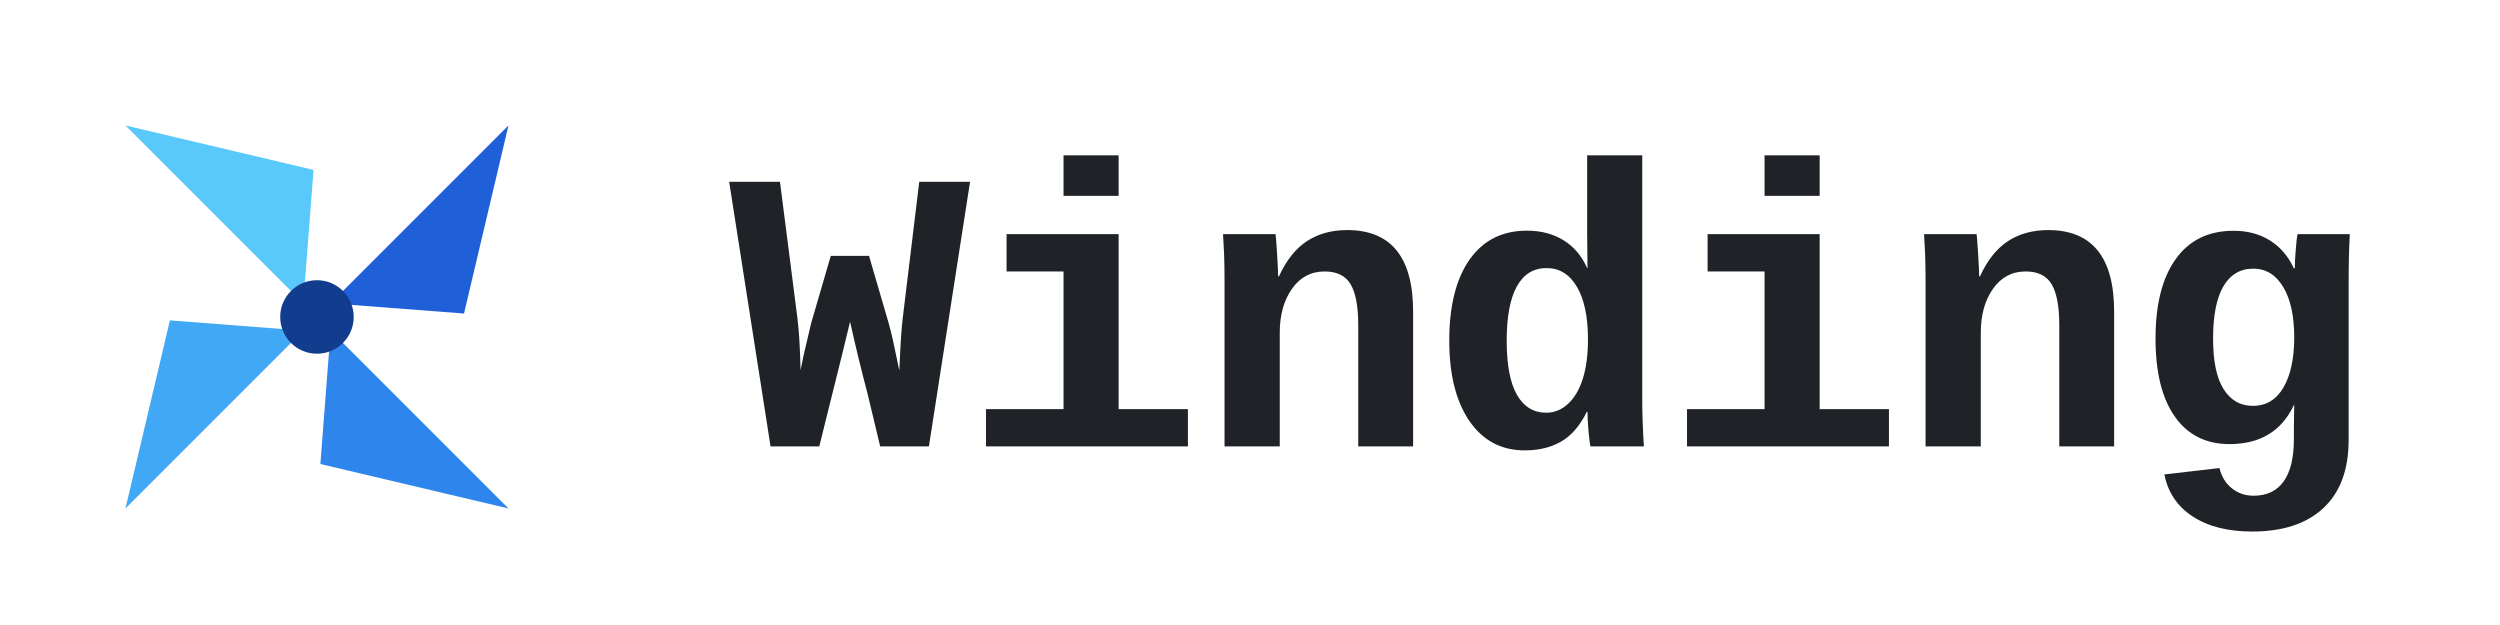
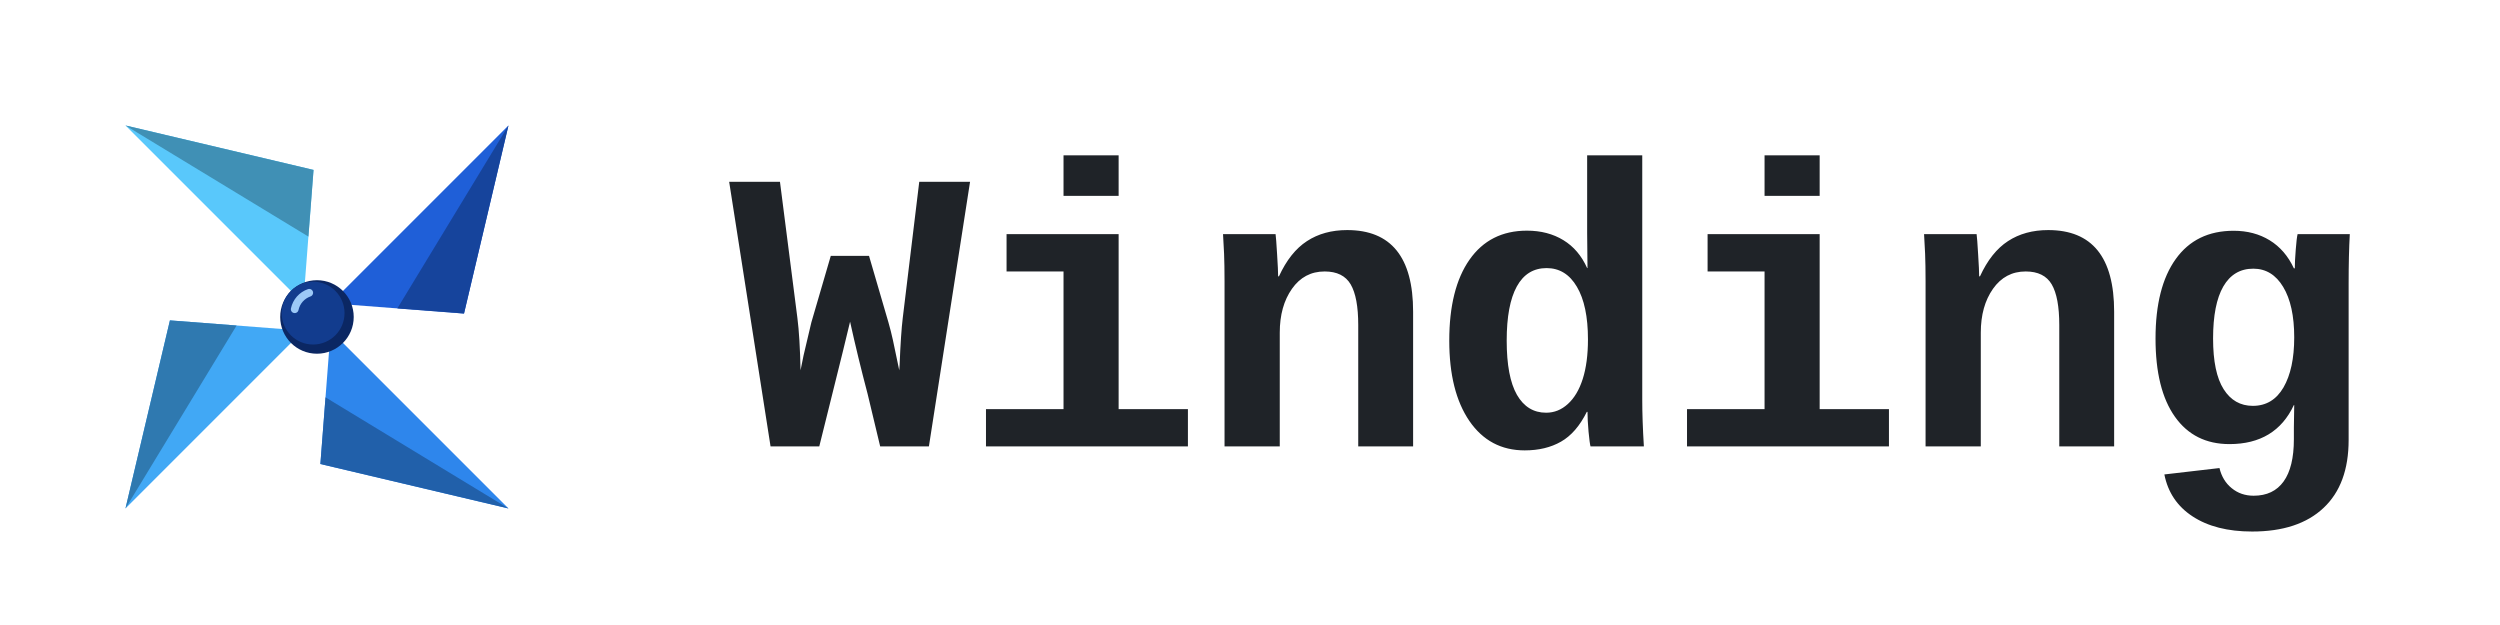
<svg xmlns="http://www.w3.org/2000/svg" viewBox="0 0 336 84" width="336" height="84" role="img" aria-label="Winding">
  <g transform="translate(1 1) scale(1.3)">
    <g transform="rotate(45 32 32)">
      <path d="M32 30 L32 4 L42.5 21 Z" fill="#1F5FD8" />
+       <path d="M32 4 L42.5 21 L37.25 25.5 Z" fill="#16449C" />
      <path d="M34 32 L60 32 L43 42.5 Z" fill="#2E86EC" />
+       <path d="M60 32 L43 42.5 L38.5 37.25 Z" fill="#2160AA" />
      <path d="M32 34 L32 60 L21.5 43 Z" fill="#41A8F5" />
+       <path d="M32 60 L21.5 43 L26.75 38.5 Z" fill="#2F79B0" />
      <path d="M30 32 L4 32 L21 21.5 Z" fill="#59C8FB" />
+       <path d="M4 32 L21 21.5 L25.5 26.75 Z" fill="#4090B5" />
    </g>
-     <circle cx="32" cy="32" r="3.8" fill="#123C8E" />
+     <circle cx="32" cy="32" r="3.8" fill="#0B2763" />
+     <circle cx="31.6" cy="31.6" r="3.25" fill="#123C8E" />
+     <path d="M29.7 31.2 A2.3 2.3 0 0 1 31.2 29.5" fill="none" stroke="#9CC9F7" stroke-width="0.8" stroke-linecap="round" />
  </g>
  <text x="98" y="60" fill="#1F2328" font-size="54" font-weight="700" letter-spacing="-1" font-family="ui-monospace, SFMono-Regular, Menlo, Consolas, 'Liberation Mono', monospace">Winding</text>
</svg>
